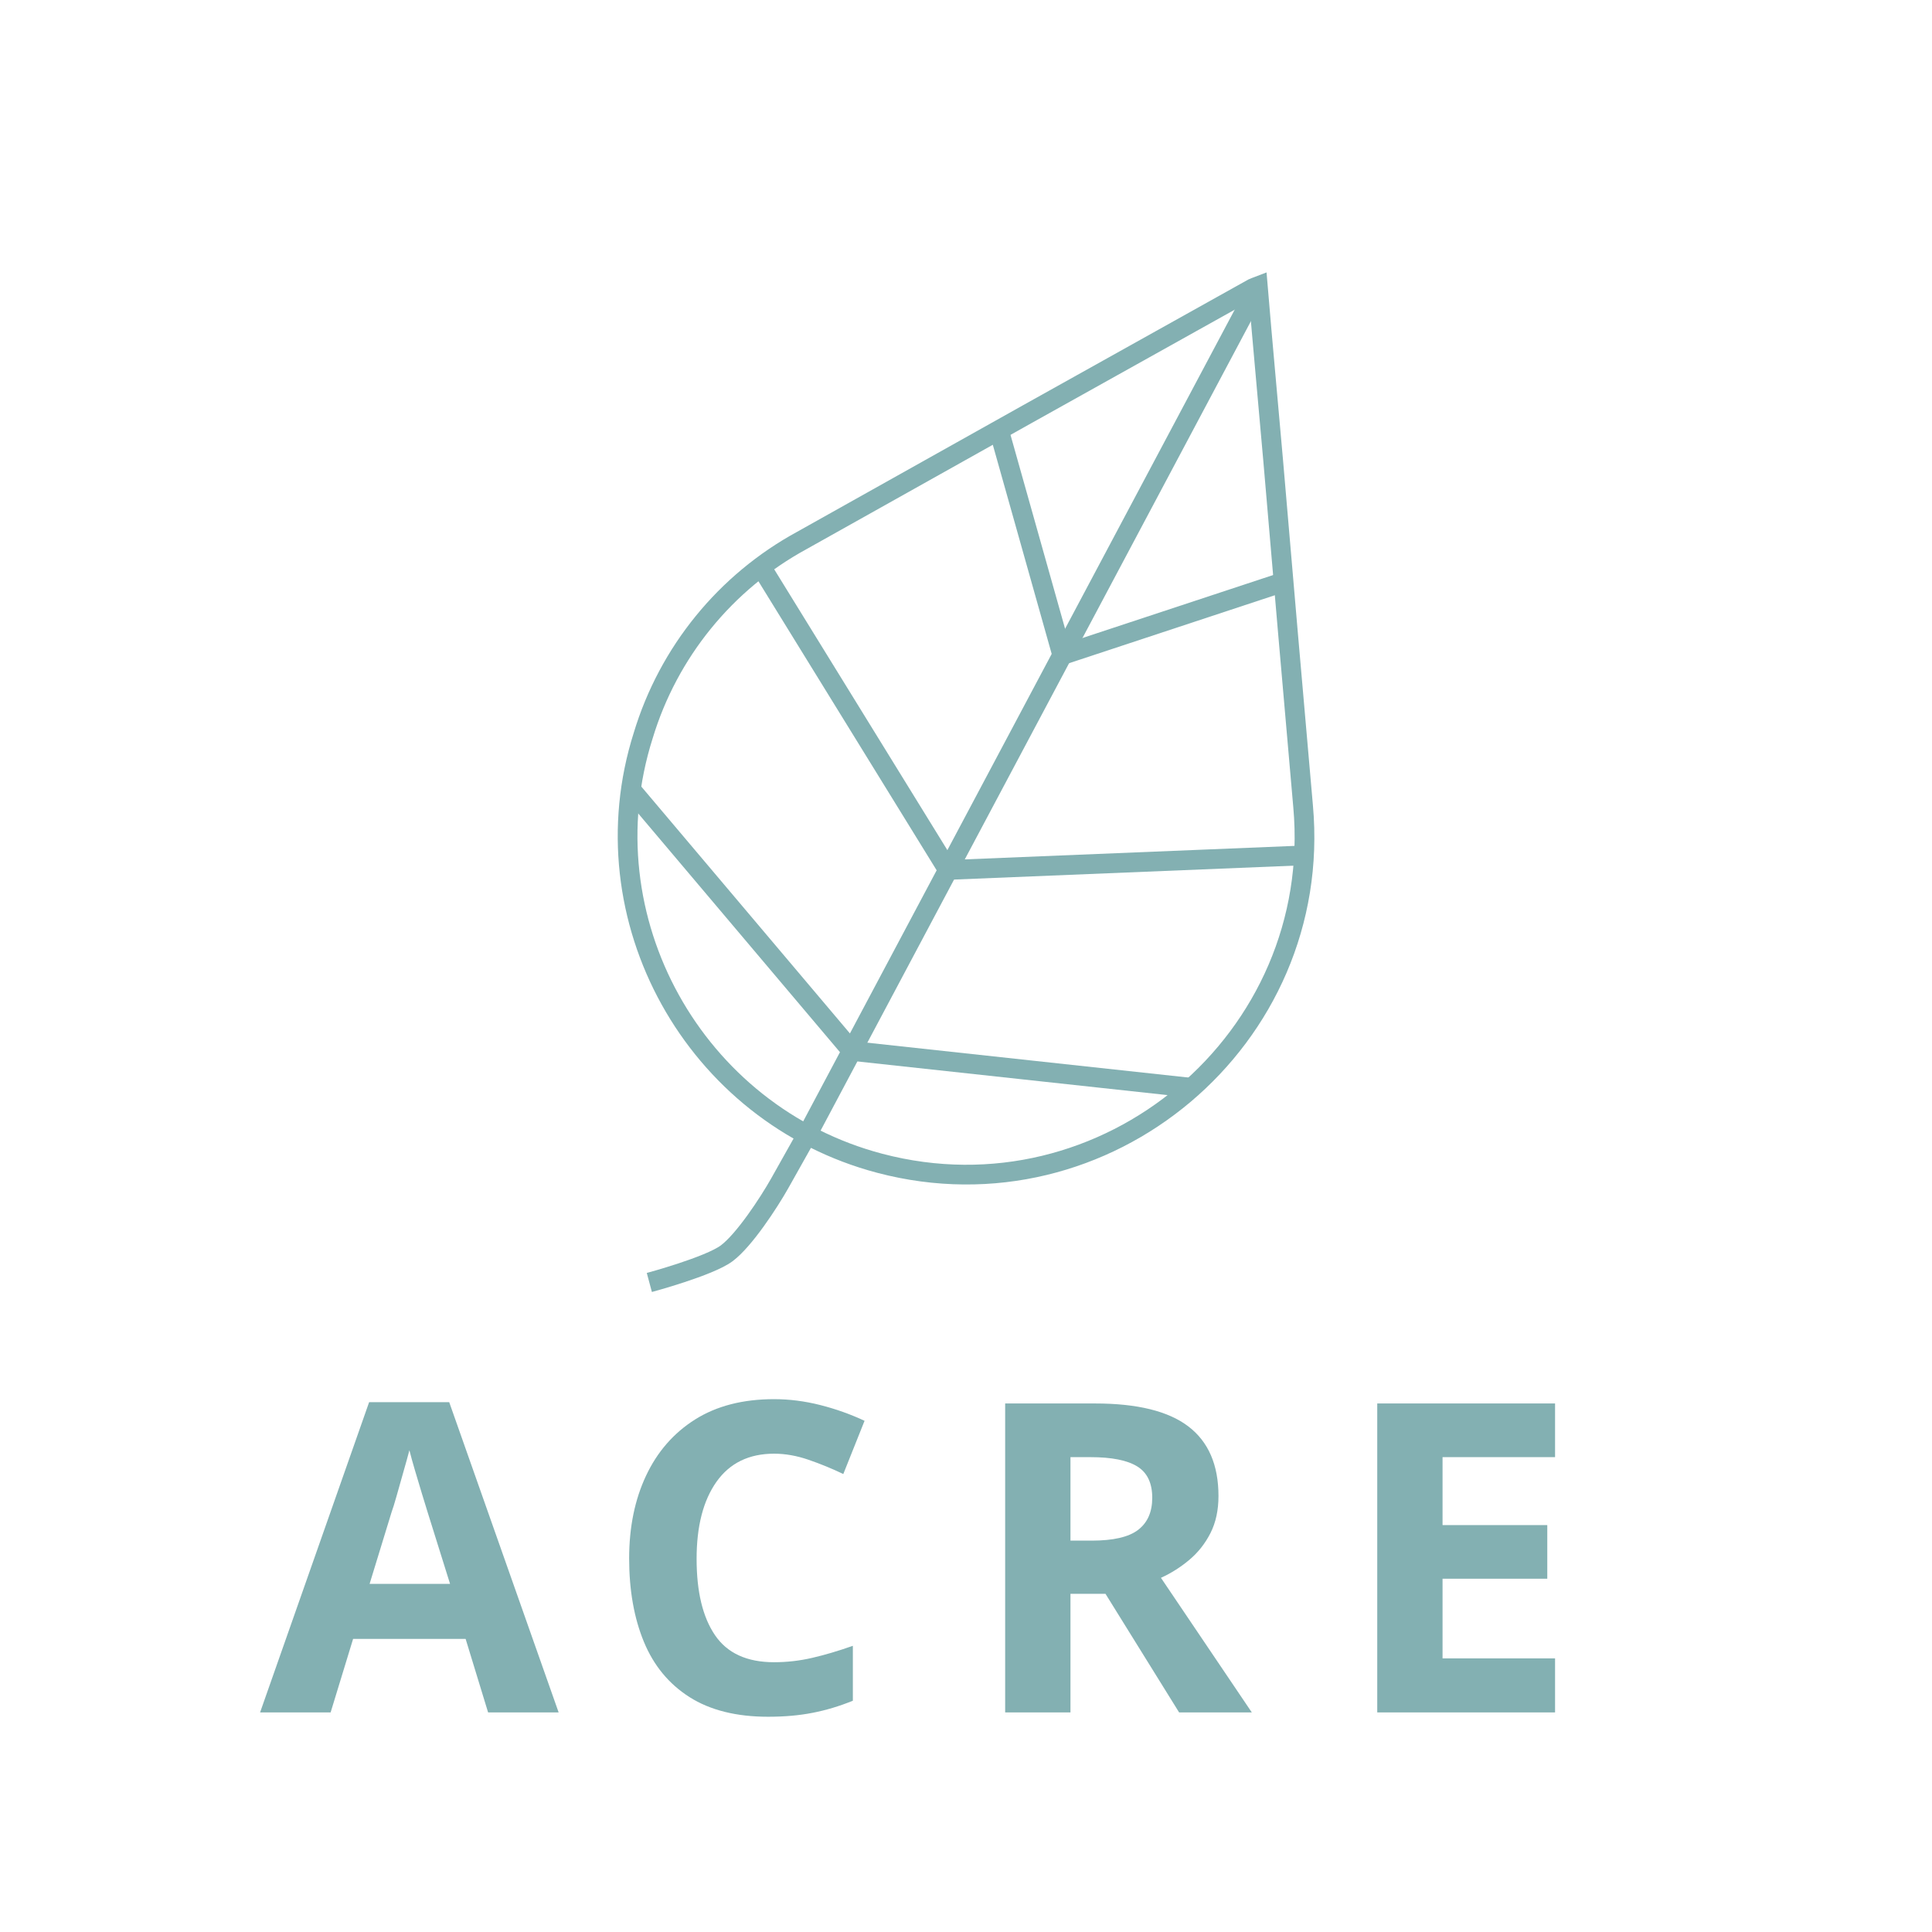
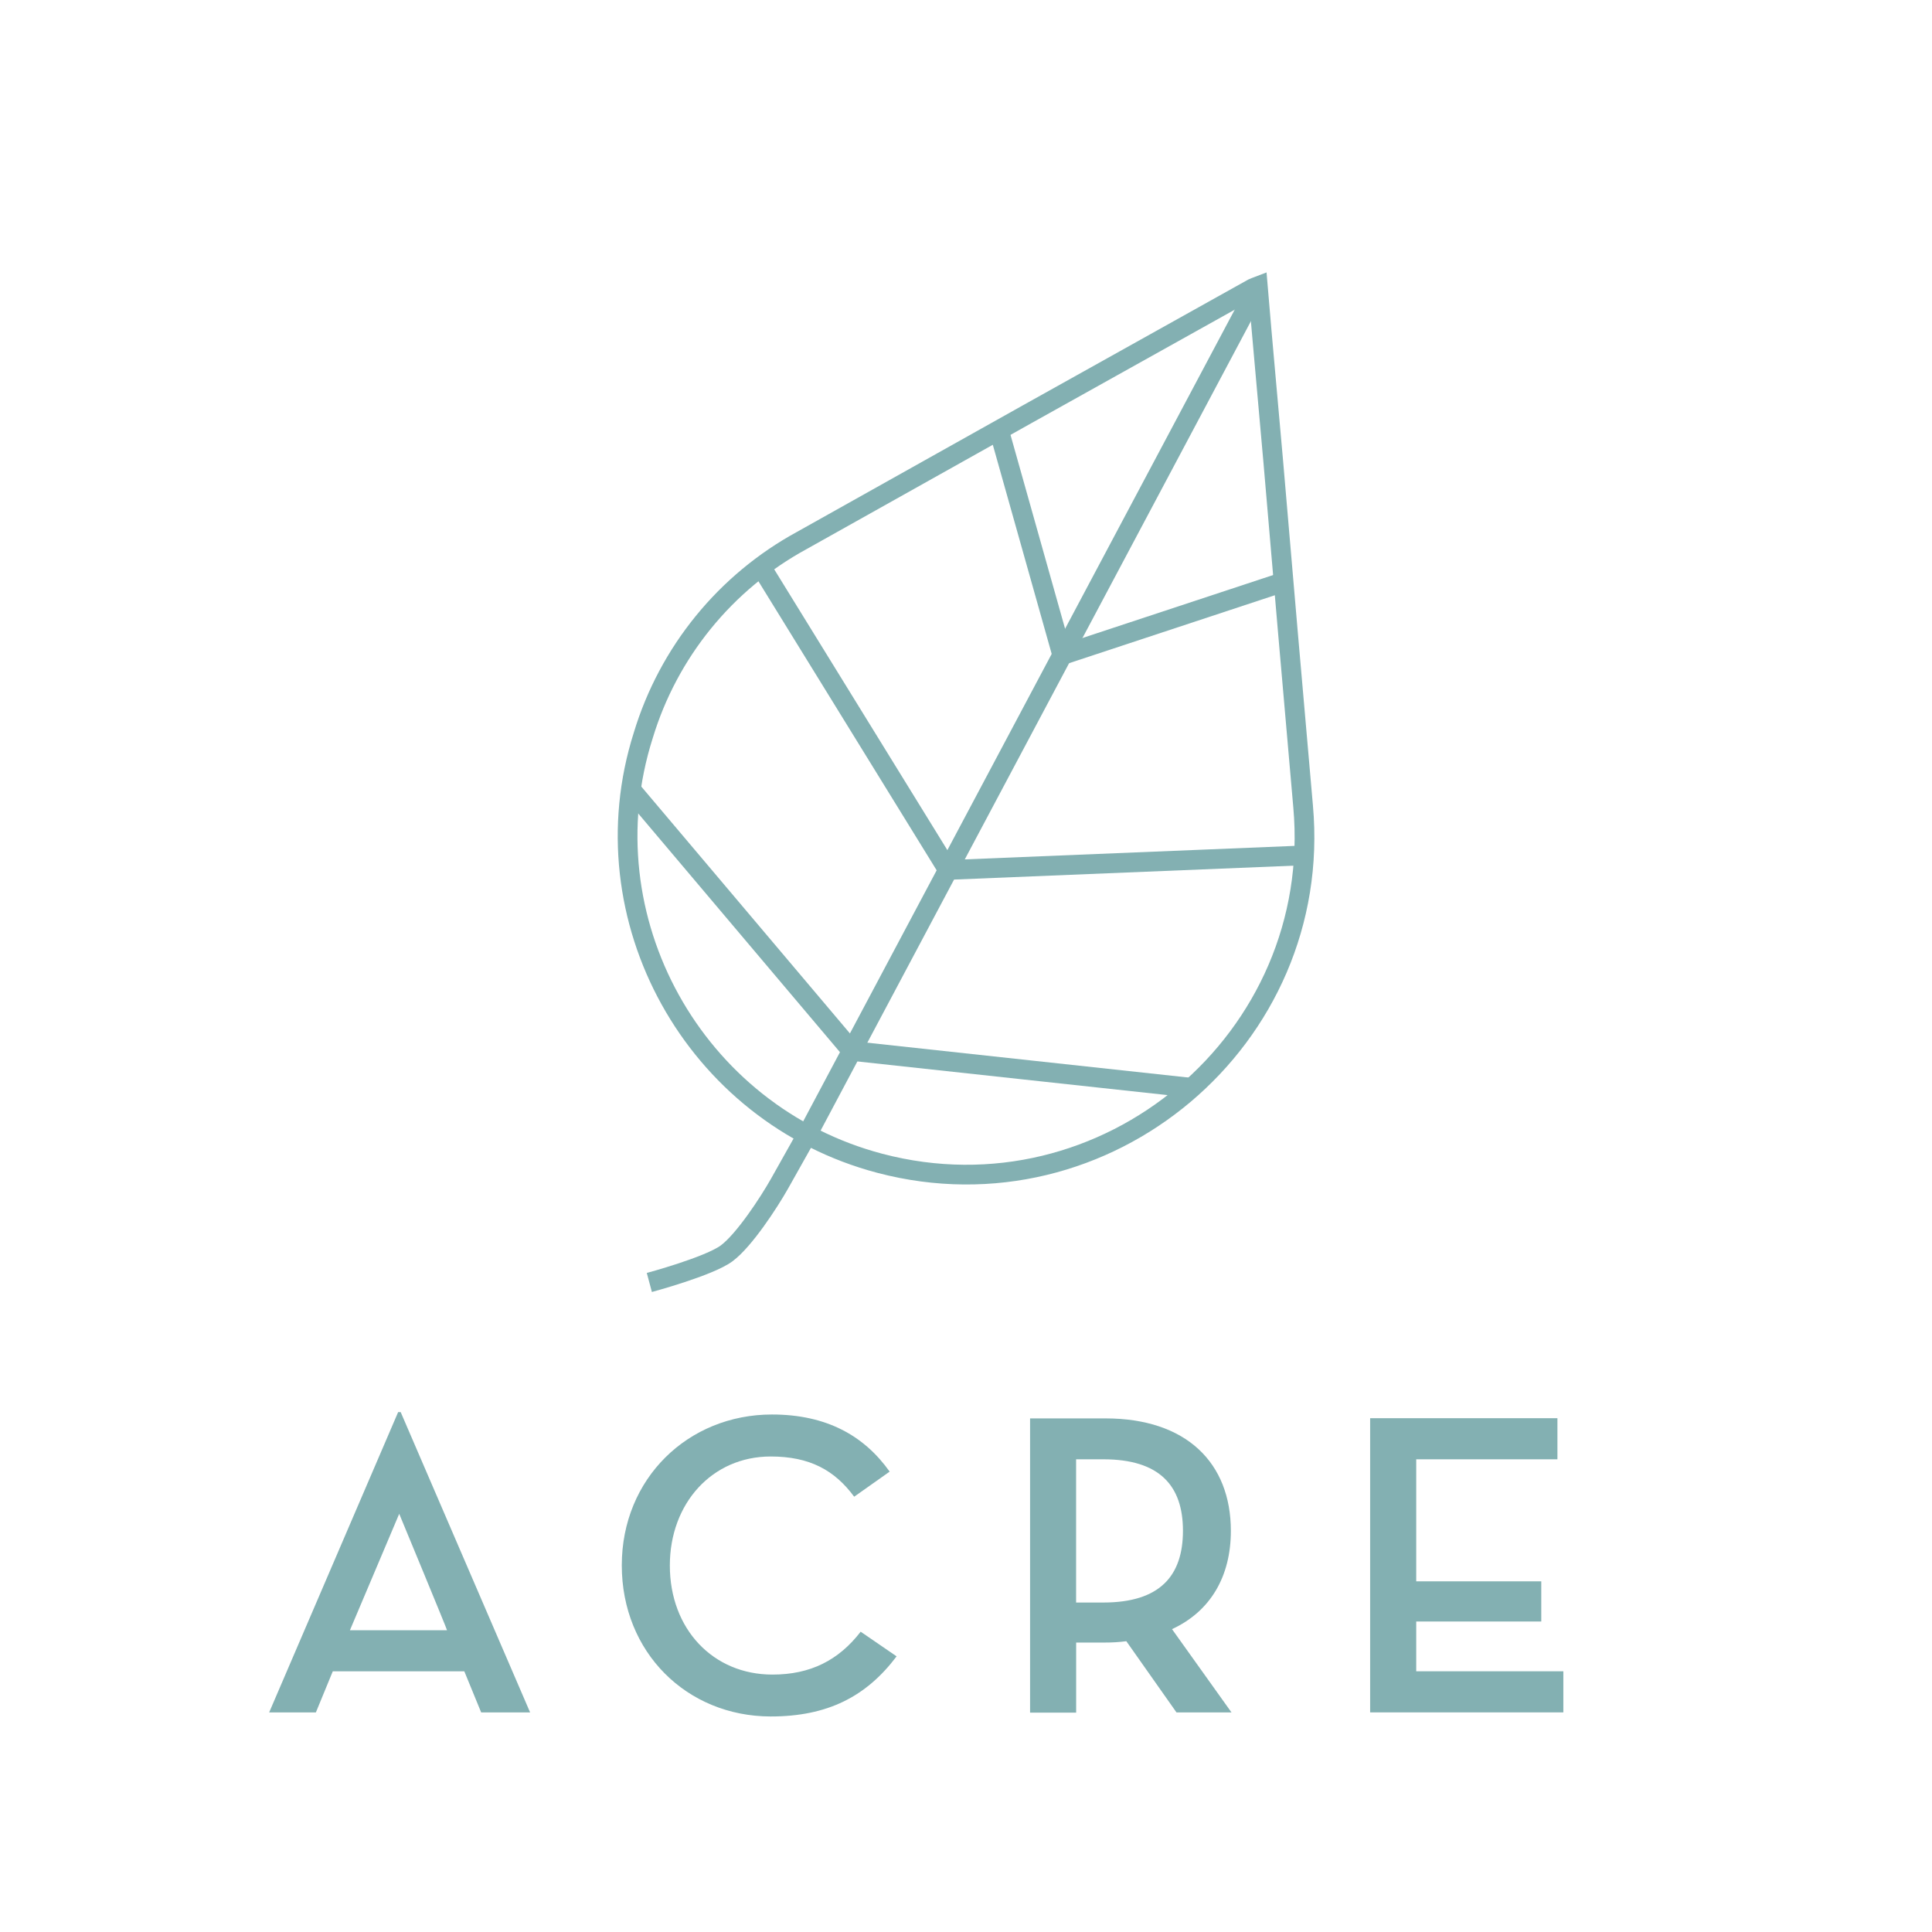
<svg xmlns="http://www.w3.org/2000/svg" viewBox="0 0 392 392">
  <defs>
-     <style>.cls-1{fill:none;stroke:#83b0b2;stroke-miterlimit:10;stroke-width:4px;}.cls-2{fill:#fff;}.cls-3{font-size:87.79px;fill:#83b0b2;font-family:NeutraDisp-Bold, Neutra Display;font-weight:700;letter-spacing:0.15em;}.cls-4{letter-spacing:0.2em;}.cls-5{clip-path:url(#clip-path);}</style>
+     <style>.cls-1{fill:none;stroke:#83b0b2;stroke-miterlimit:10;stroke-width:4px;}.cls-2{fill:#fff;}.cls-3{fill:#83b0b2;}.cls-4{clip-path:url(#clip-path);}</style>
    <clipPath id="clip-path">
      <path class="cls-1" d="M255.21,58.1c1,12,2.1,23.7,3.12,35.41,2,23.37,4,46.75,6.07,70.11,4.24,47.2-40,84.51-85.89,72.41-37.64-9.92-59.78-49.71-48-86.8a67.21,67.21,0,0,1,32.2-39.58Q208.41,84,254.24,58.47C254.45,58.36,254.69,58.3,255.21,58.1Z" />
    </clipPath>
  </defs>
  <g id="Layer_2" data-name="Layer 2">
    <g id="leaf2_Copy" data-name="leaf2 Copy">
      <rect class="cls-2" width="392" height="392" />
-       <text class="cls-3" transform="translate(52.77 347.45)">A<tspan class="cls-4" x="69.79" y="0">CRE</tspan>
-       </text>
-       <g class="cls-5">
+       <path class="cls-3" d="M64.09,347.45H54.61l26.17-60.93h.52l26.26,60.93H97.63l-3.42-8.34H67.52ZM81,307.15,71,330.77H90.7C90.79,330.77,81,307.15,81,307.15Z" />
+       <path class="cls-3" d="M126.16,317.6C126.16,300,139.6,287,156.63,287c11.06,0,18.7,4.3,23.88,11.59l-7.2,5.09c-3.95-5.36-9-8.16-16.94-8.16-11.86,0-20.46,9.48-20.46,22.12,0,12.91,8.78,22.13,20.81,22.13,7.72,0,13.43-2.9,17.91-8.7l7.29,5c-6.15,8.16-14,12.2-25.55,12.2C139.33,348.24,126.16,335.25,126.16,317.6Z" />
+       <path class="cls-3" d="M249.87,347.45H238.71L228.53,333a32.53,32.53,0,0,1-4.3.27h-5.88v14.22H209v-59.7h15.28c16.42,0,25.46,9,25.46,22.83,0,9.22-4.13,16.33-11.94,19.93Zm-26-22.3c11.5,0,16.15-5.44,16.15-14.57s-4.74-14.49-16.15-14.49h-5.53v29.06Z" />
+       <path class="cls-3" d="M278,287.75h38v8.34H287.35v24.76h25.37V329H287.35v10.1H317.2v8.34H278Z" />
+       <g class="cls-4">
        <line class="cls-1" x1="255.28" y1="58.14" x2="163.78" y2="230.25" />
        <line class="cls-1" x1="215.53" y1="132.91" x2="193.11" y2="53.28" />
        <line class="cls-1" x1="192.35" y1="176.51" x2="127.54" y2="71.41" />
        <line class="cls-1" x1="172.83" y1="213.23" x2="100.55" y2="127.7" />
        <line class="cls-1" x1="215.53" y1="132.91" x2="294.08" y2="106.97" />
        <line class="cls-1" x1="192.35" y1="176.51" x2="315.72" y2="171.46" />
        <line class="cls-1" x1="172.83" y1="213.23" x2="284.14" y2="225.31" />
      </g>
      <path class="cls-1" d="M255.21,58.1c1,12,2.1,23.7,3.12,35.41,2,23.37,4,46.75,6.07,70.11,4.24,47.2-40,84.51-85.89,72.41-37.64-9.92-59.78-49.71-48-86.8a67.21,67.21,0,0,1,32.2-39.58Q208.41,84,254.24,58.47C254.45,58.36,254.69,58.3,255.21,58.1Z" />
      <path class="cls-1" d="M163.32,231c2.86-5.16-.42.79-5.13,9.12C156,244,151,251.65,147.44,254.3s-15.69,5.91-15.69,5.91" />
    </g>
  </g>
</svg>
